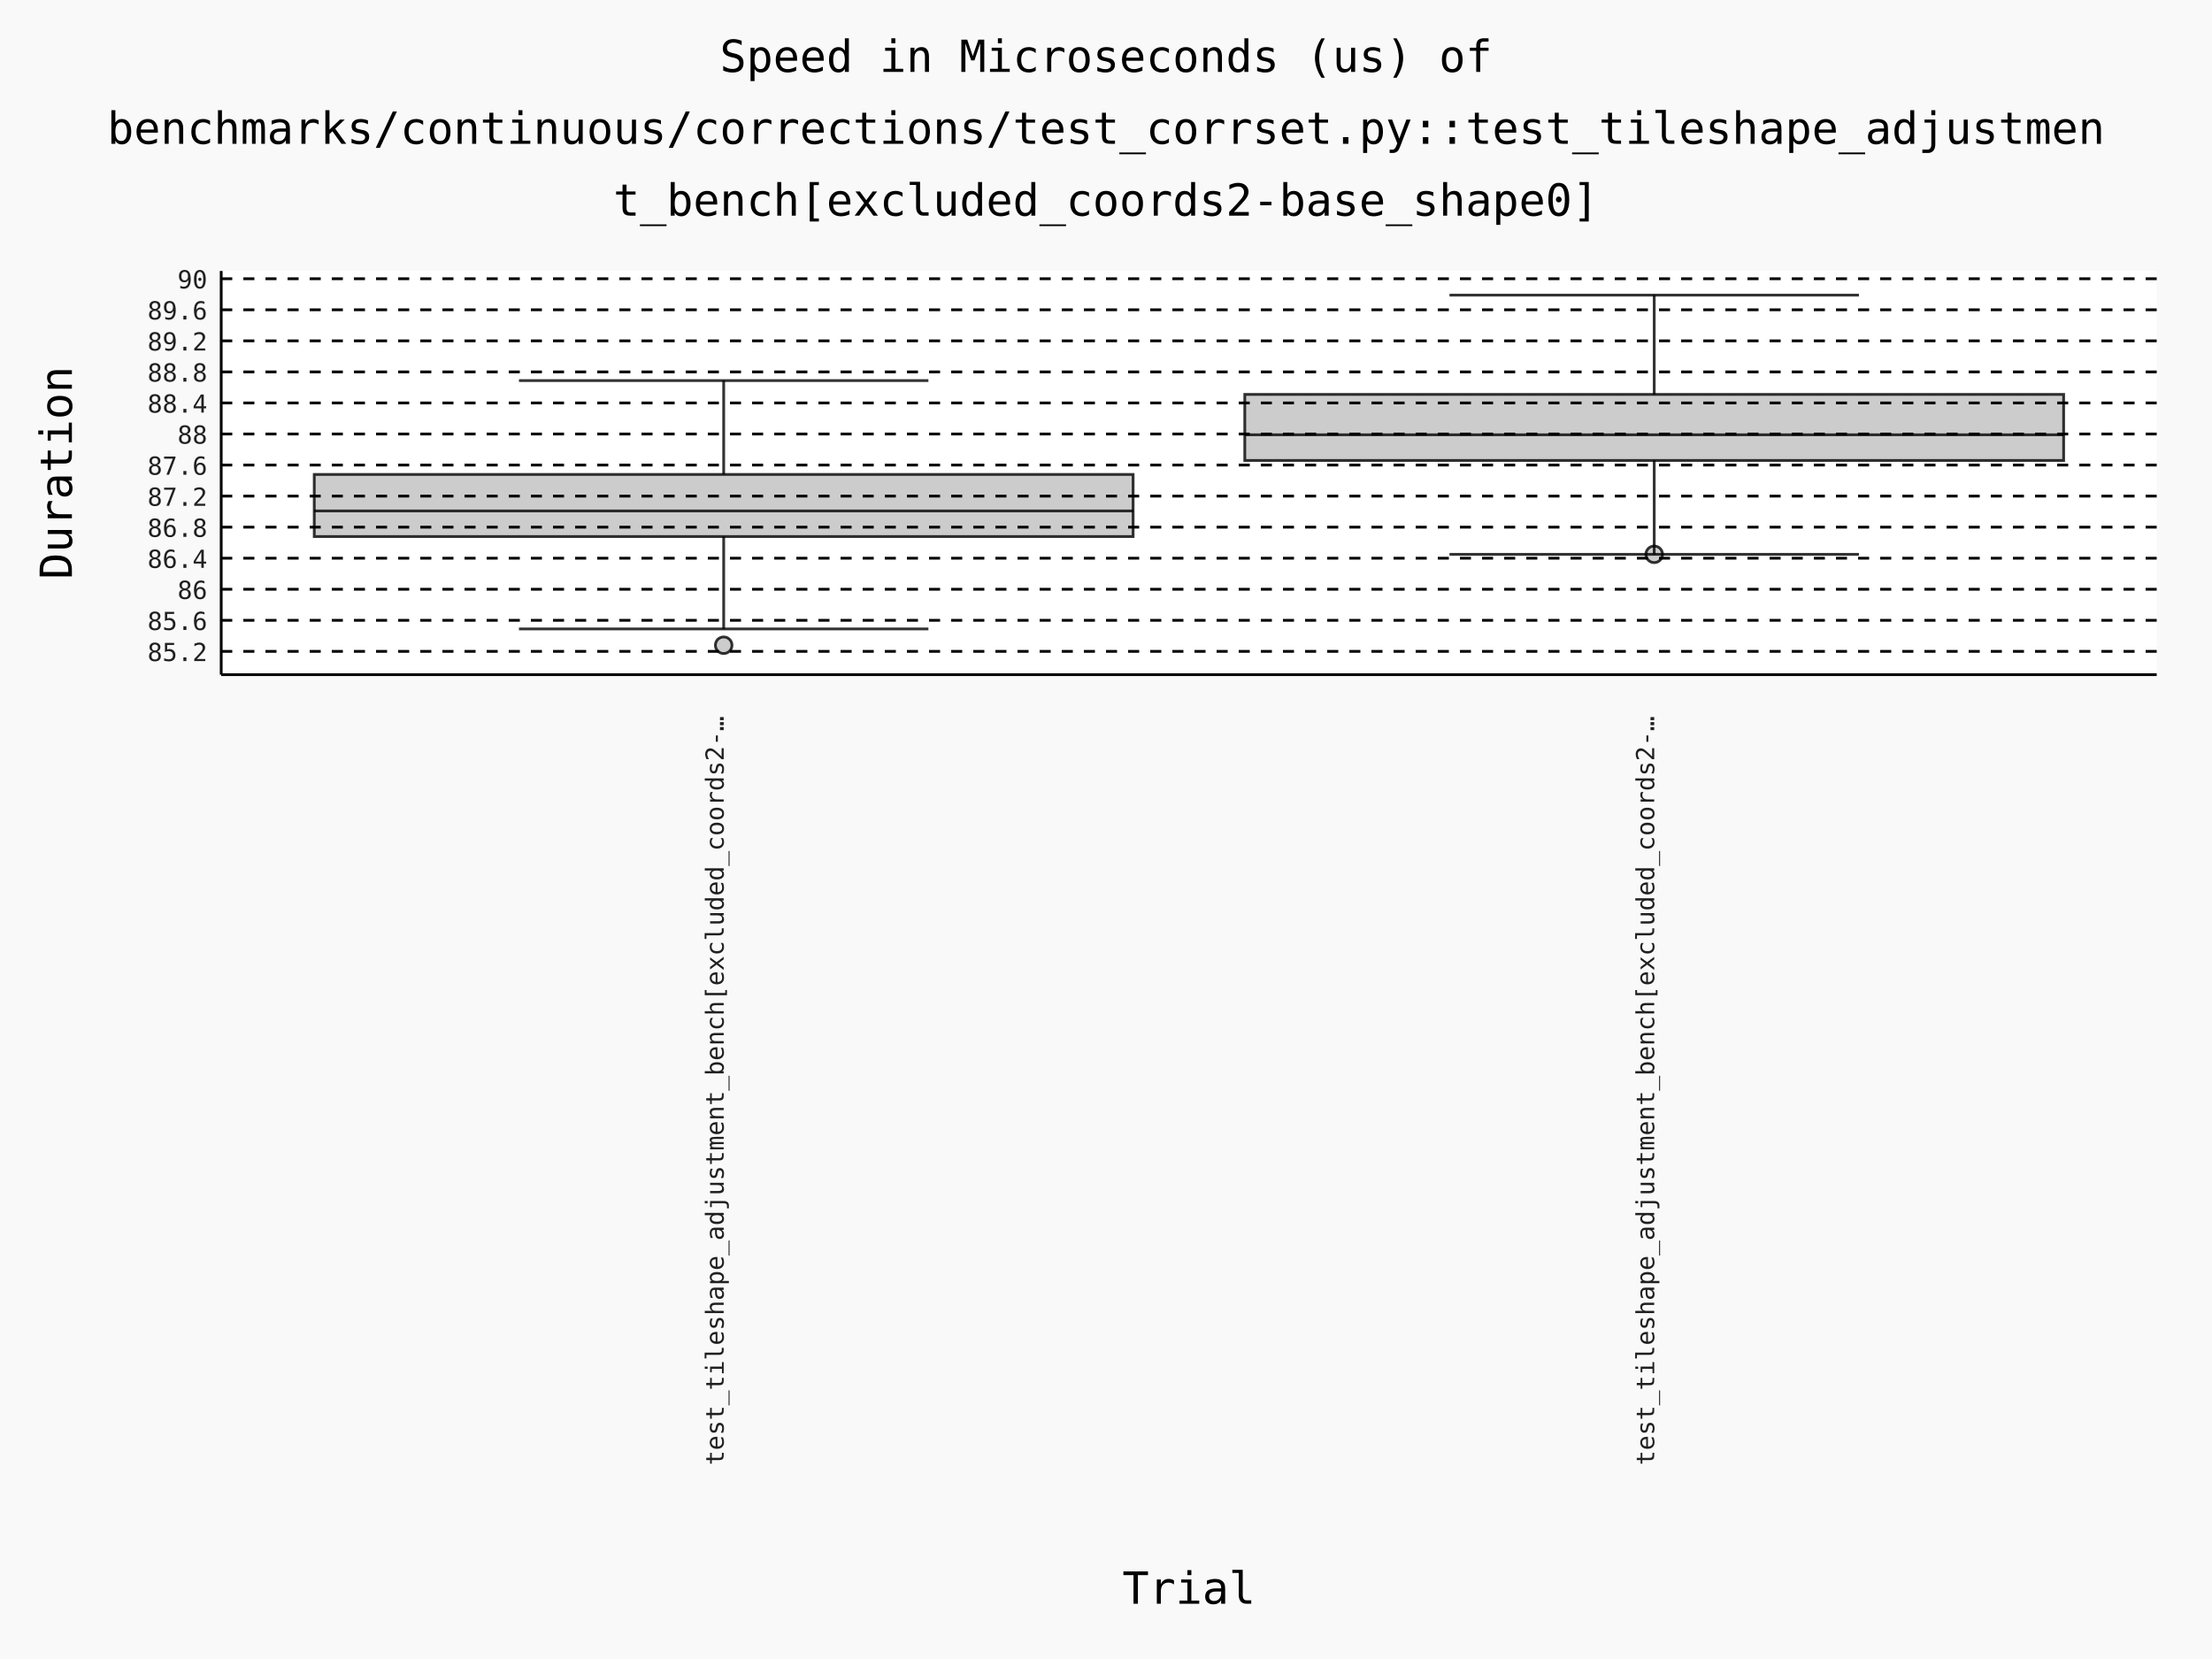
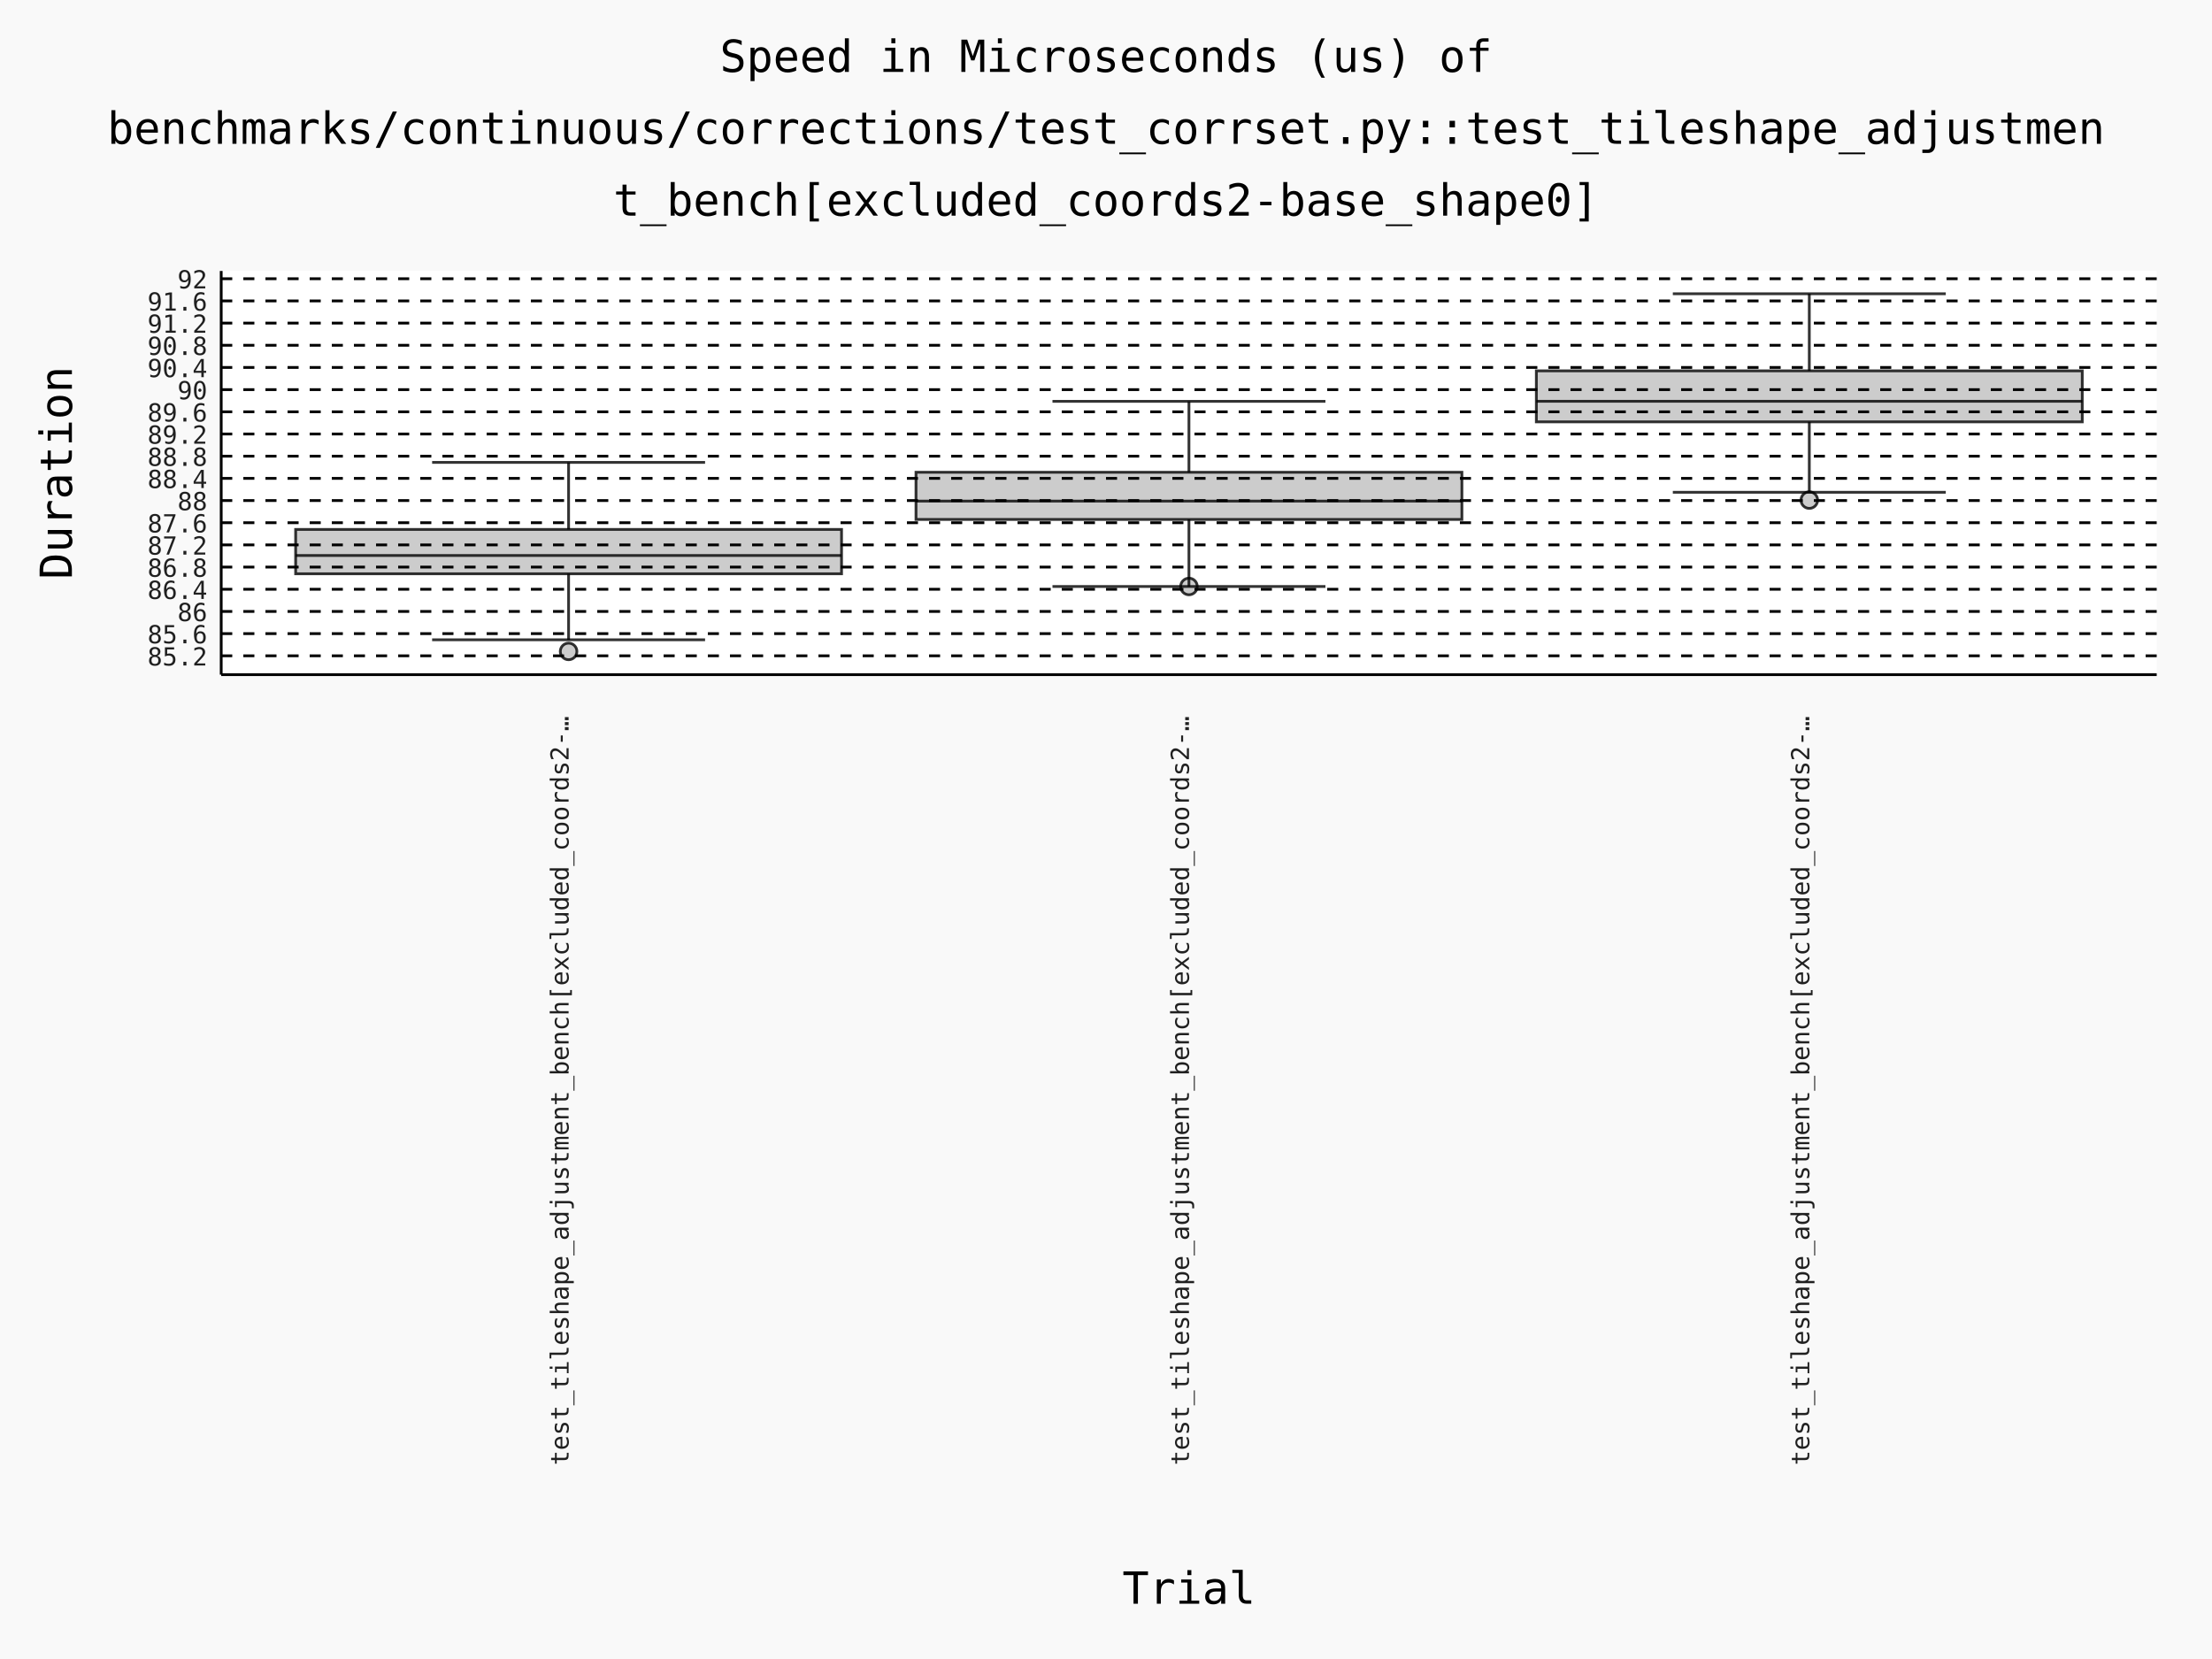
- <svg xmlns="http://www.w3.org/2000/svg" id="chart-37caa2e9-a22d-4162-82fa-eb96b8f3c941" class="pygal-chart" viewBox="0 0 800 600">
+ <svg xmlns="http://www.w3.org/2000/svg" id="chart-a27b7998-be37-4fcd-8d20-b6dab977759f" class="pygal-chart" viewBox="0 0 800 600">
  <defs>
-     <style type="text/css">#chart-37caa2e9-a22d-4162-82fa-eb96b8f3c941{-webkit-user-select:none;-webkit-font-smoothing:antialiased;font-family:Consolas,"Deja Vu Sans Mono","Bitstream Vera Sans Mono","Courier New",monospace}#chart-37caa2e9-a22d-4162-82fa-eb96b8f3c941 .title{font-family:Consolas,"Deja Vu Sans Mono","Bitstream Vera Sans Mono","Courier New",monospace;font-size:16px}#chart-37caa2e9-a22d-4162-82fa-eb96b8f3c941 .legends .legend text{font-family:Consolas,"Deja Vu Sans Mono","Bitstream Vera Sans Mono","Courier New",monospace;font-size:14px}#chart-37caa2e9-a22d-4162-82fa-eb96b8f3c941 .axis text{font-family:Consolas,"Deja Vu Sans Mono","Bitstream Vera Sans Mono","Courier New",monospace;font-size:10px}#chart-37caa2e9-a22d-4162-82fa-eb96b8f3c941 .axis text.major{font-family:Consolas,"Deja Vu Sans Mono","Bitstream Vera Sans Mono","Courier New",monospace;font-size:10px}#chart-37caa2e9-a22d-4162-82fa-eb96b8f3c941 .text-overlay text.value{font-family:Consolas,"Deja Vu Sans Mono","Bitstream Vera Sans Mono","Courier New",monospace;font-size:16px}#chart-37caa2e9-a22d-4162-82fa-eb96b8f3c941 .text-overlay text.label{font-family:Consolas,"Deja Vu Sans Mono","Bitstream Vera Sans Mono","Courier New",monospace;font-size:10px}#chart-37caa2e9-a22d-4162-82fa-eb96b8f3c941 .tooltip{font-family:Consolas,"Deja Vu Sans Mono","Bitstream Vera Sans Mono","Courier New",monospace;font-size:14px}#chart-37caa2e9-a22d-4162-82fa-eb96b8f3c941 text.no_data{font-family:Consolas,"Deja Vu Sans Mono","Bitstream Vera Sans Mono","Courier New",monospace;font-size:64px}
- #chart-37caa2e9-a22d-4162-82fa-eb96b8f3c941{background-color:rgba(249,249,249,1)}#chart-37caa2e9-a22d-4162-82fa-eb96b8f3c941 path,#chart-37caa2e9-a22d-4162-82fa-eb96b8f3c941 line,#chart-37caa2e9-a22d-4162-82fa-eb96b8f3c941 rect,#chart-37caa2e9-a22d-4162-82fa-eb96b8f3c941 circle{-webkit-transition:150ms;-moz-transition:150ms;transition:150ms}#chart-37caa2e9-a22d-4162-82fa-eb96b8f3c941 .graph &gt; .background{fill:rgba(249,249,249,1)}#chart-37caa2e9-a22d-4162-82fa-eb96b8f3c941 .plot &gt; .background{fill:rgba(255,255,255,1)}#chart-37caa2e9-a22d-4162-82fa-eb96b8f3c941 .graph{fill:rgba(0,0,0,.87)}#chart-37caa2e9-a22d-4162-82fa-eb96b8f3c941 text.no_data{fill:rgba(0,0,0,1)}#chart-37caa2e9-a22d-4162-82fa-eb96b8f3c941 .title{fill:rgba(0,0,0,1)}#chart-37caa2e9-a22d-4162-82fa-eb96b8f3c941 .legends .legend text{fill:rgba(0,0,0,.87)}#chart-37caa2e9-a22d-4162-82fa-eb96b8f3c941 .legends .legend:hover text{fill:rgba(0,0,0,1)}#chart-37caa2e9-a22d-4162-82fa-eb96b8f3c941 .axis .line{stroke:rgba(0,0,0,1)}#chart-37caa2e9-a22d-4162-82fa-eb96b8f3c941 .axis .guide.line{stroke:rgba(0,0,0,.54)}#chart-37caa2e9-a22d-4162-82fa-eb96b8f3c941 .axis .major.line{stroke:rgba(0,0,0,.87)}#chart-37caa2e9-a22d-4162-82fa-eb96b8f3c941 .axis text.major{fill:rgba(0,0,0,1)}#chart-37caa2e9-a22d-4162-82fa-eb96b8f3c941 .axis.y .guides:hover .guide.line,#chart-37caa2e9-a22d-4162-82fa-eb96b8f3c941 .line-graph .axis.x .guides:hover .guide.line,#chart-37caa2e9-a22d-4162-82fa-eb96b8f3c941 .stackedline-graph .axis.x .guides:hover .guide.line,#chart-37caa2e9-a22d-4162-82fa-eb96b8f3c941 .xy-graph .axis.x .guides:hover .guide.line{stroke:rgba(0,0,0,1)}#chart-37caa2e9-a22d-4162-82fa-eb96b8f3c941 .axis .guides:hover text{fill:rgba(0,0,0,1)}#chart-37caa2e9-a22d-4162-82fa-eb96b8f3c941 .reactive{fill-opacity:.7;stroke-opacity:.8;stroke-width:1}#chart-37caa2e9-a22d-4162-82fa-eb96b8f3c941 .ci{stroke:rgba(0,0,0,.87)}#chart-37caa2e9-a22d-4162-82fa-eb96b8f3c941 .reactive.active,#chart-37caa2e9-a22d-4162-82fa-eb96b8f3c941 .active .reactive{fill-opacity:.8;stroke-opacity:.9;stroke-width:4}#chart-37caa2e9-a22d-4162-82fa-eb96b8f3c941 .ci .reactive.active{stroke-width:1.5}#chart-37caa2e9-a22d-4162-82fa-eb96b8f3c941 .series text{fill:rgba(0,0,0,1)}#chart-37caa2e9-a22d-4162-82fa-eb96b8f3c941 .tooltip rect{fill:rgba(255,255,255,1);stroke:rgba(0,0,0,1);-webkit-transition:opacity 150ms;-moz-transition:opacity 150ms;transition:opacity 150ms}#chart-37caa2e9-a22d-4162-82fa-eb96b8f3c941 .tooltip .label{fill:rgba(0,0,0,.87)}#chart-37caa2e9-a22d-4162-82fa-eb96b8f3c941 .tooltip .label{fill:rgba(0,0,0,.87)}#chart-37caa2e9-a22d-4162-82fa-eb96b8f3c941 .tooltip .legend{font-size:.8em;fill:rgba(0,0,0,.54)}#chart-37caa2e9-a22d-4162-82fa-eb96b8f3c941 .tooltip .x_label{font-size:.6em;fill:rgba(0,0,0,1)}#chart-37caa2e9-a22d-4162-82fa-eb96b8f3c941 .tooltip .xlink{font-size:.5em;text-decoration:underline}#chart-37caa2e9-a22d-4162-82fa-eb96b8f3c941 .tooltip .value{font-size:1.5em}#chart-37caa2e9-a22d-4162-82fa-eb96b8f3c941 .bound{font-size:.5em}#chart-37caa2e9-a22d-4162-82fa-eb96b8f3c941 .max-value{font-size:.75em;fill:rgba(0,0,0,.54)}#chart-37caa2e9-a22d-4162-82fa-eb96b8f3c941 .map-element{fill:rgba(255,255,255,1);stroke:rgba(0,0,0,.54) !important}#chart-37caa2e9-a22d-4162-82fa-eb96b8f3c941 .map-element .reactive{fill-opacity:inherit;stroke-opacity:inherit}#chart-37caa2e9-a22d-4162-82fa-eb96b8f3c941 .color-0,#chart-37caa2e9-a22d-4162-82fa-eb96b8f3c941 .color-0 a:visited{stroke:#000000;fill:#000000}#chart-37caa2e9-a22d-4162-82fa-eb96b8f3c941 .color-1,#chart-37caa2e9-a22d-4162-82fa-eb96b8f3c941 .color-1 a:visited{stroke:#000000;fill:#000000}#chart-37caa2e9-a22d-4162-82fa-eb96b8f3c941 .text-overlay .color-0 text{fill:white}#chart-37caa2e9-a22d-4162-82fa-eb96b8f3c941 .text-overlay .color-1 text{fill:white}
- #chart-37caa2e9-a22d-4162-82fa-eb96b8f3c941 text.no_data{text-anchor:middle}#chart-37caa2e9-a22d-4162-82fa-eb96b8f3c941 .guide.line{fill:none}#chart-37caa2e9-a22d-4162-82fa-eb96b8f3c941 .centered{text-anchor:middle}#chart-37caa2e9-a22d-4162-82fa-eb96b8f3c941 .title{text-anchor:middle}#chart-37caa2e9-a22d-4162-82fa-eb96b8f3c941 .legends .legend text{fill-opacity:1}#chart-37caa2e9-a22d-4162-82fa-eb96b8f3c941 .axis.x text{text-anchor:middle}#chart-37caa2e9-a22d-4162-82fa-eb96b8f3c941 .axis.x:not(.web) text[transform]{text-anchor:start}#chart-37caa2e9-a22d-4162-82fa-eb96b8f3c941 .axis.x:not(.web) text[transform].backwards{text-anchor:end}#chart-37caa2e9-a22d-4162-82fa-eb96b8f3c941 .axis.y text{text-anchor:end}#chart-37caa2e9-a22d-4162-82fa-eb96b8f3c941 .axis.y text[transform].backwards{text-anchor:start}#chart-37caa2e9-a22d-4162-82fa-eb96b8f3c941 .axis.y2 text{text-anchor:start}#chart-37caa2e9-a22d-4162-82fa-eb96b8f3c941 .axis.y2 text[transform].backwards{text-anchor:end}#chart-37caa2e9-a22d-4162-82fa-eb96b8f3c941 .axis .guide.line{stroke-dasharray:4,4;stroke:black}#chart-37caa2e9-a22d-4162-82fa-eb96b8f3c941 .axis .major.guide.line{stroke-dasharray:6,6;stroke:black}#chart-37caa2e9-a22d-4162-82fa-eb96b8f3c941 .horizontal .axis.y .guide.line,#chart-37caa2e9-a22d-4162-82fa-eb96b8f3c941 .horizontal .axis.y2 .guide.line,#chart-37caa2e9-a22d-4162-82fa-eb96b8f3c941 .vertical .axis.x .guide.line{opacity:0}#chart-37caa2e9-a22d-4162-82fa-eb96b8f3c941 .horizontal .axis.always_show .guide.line,#chart-37caa2e9-a22d-4162-82fa-eb96b8f3c941 .vertical .axis.always_show .guide.line{opacity:1 !important}#chart-37caa2e9-a22d-4162-82fa-eb96b8f3c941 .axis.y .guides:hover .guide.line,#chart-37caa2e9-a22d-4162-82fa-eb96b8f3c941 .axis.y2 .guides:hover .guide.line,#chart-37caa2e9-a22d-4162-82fa-eb96b8f3c941 .axis.x .guides:hover .guide.line{opacity:1}#chart-37caa2e9-a22d-4162-82fa-eb96b8f3c941 .axis .guides:hover text{opacity:1}#chart-37caa2e9-a22d-4162-82fa-eb96b8f3c941 .nofill{fill:none}#chart-37caa2e9-a22d-4162-82fa-eb96b8f3c941 .subtle-fill{fill-opacity:.2}#chart-37caa2e9-a22d-4162-82fa-eb96b8f3c941 .dot{stroke-width:1px;fill-opacity:1;stroke-opacity:1}#chart-37caa2e9-a22d-4162-82fa-eb96b8f3c941 .dot.active{stroke-width:5px}#chart-37caa2e9-a22d-4162-82fa-eb96b8f3c941 .dot.negative{fill:transparent}#chart-37caa2e9-a22d-4162-82fa-eb96b8f3c941 text,#chart-37caa2e9-a22d-4162-82fa-eb96b8f3c941 tspan{stroke:none !important}#chart-37caa2e9-a22d-4162-82fa-eb96b8f3c941 .series text.active{opacity:1}#chart-37caa2e9-a22d-4162-82fa-eb96b8f3c941 .tooltip rect{fill-opacity:.95;stroke-width:.5}#chart-37caa2e9-a22d-4162-82fa-eb96b8f3c941 .tooltip text{fill-opacity:1}#chart-37caa2e9-a22d-4162-82fa-eb96b8f3c941 .showable{visibility:hidden}#chart-37caa2e9-a22d-4162-82fa-eb96b8f3c941 .showable.shown{visibility:visible}#chart-37caa2e9-a22d-4162-82fa-eb96b8f3c941 .gauge-background{fill:rgba(229,229,229,1);stroke:none}#chart-37caa2e9-a22d-4162-82fa-eb96b8f3c941 .bg-lines{stroke:rgba(249,249,249,1);stroke-width:2px}
+     <style type="text/css">#chart-a27b7998-be37-4fcd-8d20-b6dab977759f{-webkit-user-select:none;-webkit-font-smoothing:antialiased;font-family:Consolas,"Deja Vu Sans Mono","Bitstream Vera Sans Mono","Courier New",monospace}#chart-a27b7998-be37-4fcd-8d20-b6dab977759f .title{font-family:Consolas,"Deja Vu Sans Mono","Bitstream Vera Sans Mono","Courier New",monospace;font-size:16px}#chart-a27b7998-be37-4fcd-8d20-b6dab977759f .legends .legend text{font-family:Consolas,"Deja Vu Sans Mono","Bitstream Vera Sans Mono","Courier New",monospace;font-size:14px}#chart-a27b7998-be37-4fcd-8d20-b6dab977759f .axis text{font-family:Consolas,"Deja Vu Sans Mono","Bitstream Vera Sans Mono","Courier New",monospace;font-size:10px}#chart-a27b7998-be37-4fcd-8d20-b6dab977759f .axis text.major{font-family:Consolas,"Deja Vu Sans Mono","Bitstream Vera Sans Mono","Courier New",monospace;font-size:10px}#chart-a27b7998-be37-4fcd-8d20-b6dab977759f .text-overlay text.value{font-family:Consolas,"Deja Vu Sans Mono","Bitstream Vera Sans Mono","Courier New",monospace;font-size:16px}#chart-a27b7998-be37-4fcd-8d20-b6dab977759f .text-overlay text.label{font-family:Consolas,"Deja Vu Sans Mono","Bitstream Vera Sans Mono","Courier New",monospace;font-size:10px}#chart-a27b7998-be37-4fcd-8d20-b6dab977759f .tooltip{font-family:Consolas,"Deja Vu Sans Mono","Bitstream Vera Sans Mono","Courier New",monospace;font-size:14px}#chart-a27b7998-be37-4fcd-8d20-b6dab977759f text.no_data{font-family:Consolas,"Deja Vu Sans Mono","Bitstream Vera Sans Mono","Courier New",monospace;font-size:64px}
+ #chart-a27b7998-be37-4fcd-8d20-b6dab977759f{background-color:rgba(249,249,249,1)}#chart-a27b7998-be37-4fcd-8d20-b6dab977759f path,#chart-a27b7998-be37-4fcd-8d20-b6dab977759f line,#chart-a27b7998-be37-4fcd-8d20-b6dab977759f rect,#chart-a27b7998-be37-4fcd-8d20-b6dab977759f circle{-webkit-transition:150ms;-moz-transition:150ms;transition:150ms}#chart-a27b7998-be37-4fcd-8d20-b6dab977759f .graph &gt; .background{fill:rgba(249,249,249,1)}#chart-a27b7998-be37-4fcd-8d20-b6dab977759f .plot &gt; .background{fill:rgba(255,255,255,1)}#chart-a27b7998-be37-4fcd-8d20-b6dab977759f .graph{fill:rgba(0,0,0,.87)}#chart-a27b7998-be37-4fcd-8d20-b6dab977759f text.no_data{fill:rgba(0,0,0,1)}#chart-a27b7998-be37-4fcd-8d20-b6dab977759f .title{fill:rgba(0,0,0,1)}#chart-a27b7998-be37-4fcd-8d20-b6dab977759f .legends .legend text{fill:rgba(0,0,0,.87)}#chart-a27b7998-be37-4fcd-8d20-b6dab977759f .legends .legend:hover text{fill:rgba(0,0,0,1)}#chart-a27b7998-be37-4fcd-8d20-b6dab977759f .axis .line{stroke:rgba(0,0,0,1)}#chart-a27b7998-be37-4fcd-8d20-b6dab977759f .axis .guide.line{stroke:rgba(0,0,0,.54)}#chart-a27b7998-be37-4fcd-8d20-b6dab977759f .axis .major.line{stroke:rgba(0,0,0,.87)}#chart-a27b7998-be37-4fcd-8d20-b6dab977759f .axis text.major{fill:rgba(0,0,0,1)}#chart-a27b7998-be37-4fcd-8d20-b6dab977759f .axis.y .guides:hover .guide.line,#chart-a27b7998-be37-4fcd-8d20-b6dab977759f .line-graph .axis.x .guides:hover .guide.line,#chart-a27b7998-be37-4fcd-8d20-b6dab977759f .stackedline-graph .axis.x .guides:hover .guide.line,#chart-a27b7998-be37-4fcd-8d20-b6dab977759f .xy-graph .axis.x .guides:hover .guide.line{stroke:rgba(0,0,0,1)}#chart-a27b7998-be37-4fcd-8d20-b6dab977759f .axis .guides:hover text{fill:rgba(0,0,0,1)}#chart-a27b7998-be37-4fcd-8d20-b6dab977759f .reactive{fill-opacity:.7;stroke-opacity:.8;stroke-width:1}#chart-a27b7998-be37-4fcd-8d20-b6dab977759f .ci{stroke:rgba(0,0,0,.87)}#chart-a27b7998-be37-4fcd-8d20-b6dab977759f .reactive.active,#chart-a27b7998-be37-4fcd-8d20-b6dab977759f .active .reactive{fill-opacity:.8;stroke-opacity:.9;stroke-width:4}#chart-a27b7998-be37-4fcd-8d20-b6dab977759f .ci .reactive.active{stroke-width:1.5}#chart-a27b7998-be37-4fcd-8d20-b6dab977759f .series text{fill:rgba(0,0,0,1)}#chart-a27b7998-be37-4fcd-8d20-b6dab977759f .tooltip rect{fill:rgba(255,255,255,1);stroke:rgba(0,0,0,1);-webkit-transition:opacity 150ms;-moz-transition:opacity 150ms;transition:opacity 150ms}#chart-a27b7998-be37-4fcd-8d20-b6dab977759f .tooltip .label{fill:rgba(0,0,0,.87)}#chart-a27b7998-be37-4fcd-8d20-b6dab977759f .tooltip .label{fill:rgba(0,0,0,.87)}#chart-a27b7998-be37-4fcd-8d20-b6dab977759f .tooltip .legend{font-size:.8em;fill:rgba(0,0,0,.54)}#chart-a27b7998-be37-4fcd-8d20-b6dab977759f .tooltip .x_label{font-size:.6em;fill:rgba(0,0,0,1)}#chart-a27b7998-be37-4fcd-8d20-b6dab977759f .tooltip .xlink{font-size:.5em;text-decoration:underline}#chart-a27b7998-be37-4fcd-8d20-b6dab977759f .tooltip .value{font-size:1.5em}#chart-a27b7998-be37-4fcd-8d20-b6dab977759f .bound{font-size:.5em}#chart-a27b7998-be37-4fcd-8d20-b6dab977759f .max-value{font-size:.75em;fill:rgba(0,0,0,.54)}#chart-a27b7998-be37-4fcd-8d20-b6dab977759f .map-element{fill:rgba(255,255,255,1);stroke:rgba(0,0,0,.54) !important}#chart-a27b7998-be37-4fcd-8d20-b6dab977759f .map-element .reactive{fill-opacity:inherit;stroke-opacity:inherit}#chart-a27b7998-be37-4fcd-8d20-b6dab977759f .color-0,#chart-a27b7998-be37-4fcd-8d20-b6dab977759f .color-0 a:visited{stroke:#000000;fill:#000000}#chart-a27b7998-be37-4fcd-8d20-b6dab977759f .color-1,#chart-a27b7998-be37-4fcd-8d20-b6dab977759f .color-1 a:visited{stroke:#000000;fill:#000000}#chart-a27b7998-be37-4fcd-8d20-b6dab977759f .color-2,#chart-a27b7998-be37-4fcd-8d20-b6dab977759f .color-2 a:visited{stroke:#000000;fill:#000000}#chart-a27b7998-be37-4fcd-8d20-b6dab977759f .text-overlay .color-0 text{fill:white}#chart-a27b7998-be37-4fcd-8d20-b6dab977759f .text-overlay .color-1 text{fill:white}#chart-a27b7998-be37-4fcd-8d20-b6dab977759f .text-overlay .color-2 text{fill:white}
+ #chart-a27b7998-be37-4fcd-8d20-b6dab977759f text.no_data{text-anchor:middle}#chart-a27b7998-be37-4fcd-8d20-b6dab977759f .guide.line{fill:none}#chart-a27b7998-be37-4fcd-8d20-b6dab977759f .centered{text-anchor:middle}#chart-a27b7998-be37-4fcd-8d20-b6dab977759f .title{text-anchor:middle}#chart-a27b7998-be37-4fcd-8d20-b6dab977759f .legends .legend text{fill-opacity:1}#chart-a27b7998-be37-4fcd-8d20-b6dab977759f .axis.x text{text-anchor:middle}#chart-a27b7998-be37-4fcd-8d20-b6dab977759f .axis.x:not(.web) text[transform]{text-anchor:start}#chart-a27b7998-be37-4fcd-8d20-b6dab977759f .axis.x:not(.web) text[transform].backwards{text-anchor:end}#chart-a27b7998-be37-4fcd-8d20-b6dab977759f .axis.y text{text-anchor:end}#chart-a27b7998-be37-4fcd-8d20-b6dab977759f .axis.y text[transform].backwards{text-anchor:start}#chart-a27b7998-be37-4fcd-8d20-b6dab977759f .axis.y2 text{text-anchor:start}#chart-a27b7998-be37-4fcd-8d20-b6dab977759f .axis.y2 text[transform].backwards{text-anchor:end}#chart-a27b7998-be37-4fcd-8d20-b6dab977759f .axis .guide.line{stroke-dasharray:4,4;stroke:black}#chart-a27b7998-be37-4fcd-8d20-b6dab977759f .axis .major.guide.line{stroke-dasharray:6,6;stroke:black}#chart-a27b7998-be37-4fcd-8d20-b6dab977759f .horizontal .axis.y .guide.line,#chart-a27b7998-be37-4fcd-8d20-b6dab977759f .horizontal .axis.y2 .guide.line,#chart-a27b7998-be37-4fcd-8d20-b6dab977759f .vertical .axis.x .guide.line{opacity:0}#chart-a27b7998-be37-4fcd-8d20-b6dab977759f .horizontal .axis.always_show .guide.line,#chart-a27b7998-be37-4fcd-8d20-b6dab977759f .vertical .axis.always_show .guide.line{opacity:1 !important}#chart-a27b7998-be37-4fcd-8d20-b6dab977759f .axis.y .guides:hover .guide.line,#chart-a27b7998-be37-4fcd-8d20-b6dab977759f .axis.y2 .guides:hover .guide.line,#chart-a27b7998-be37-4fcd-8d20-b6dab977759f .axis.x .guides:hover .guide.line{opacity:1}#chart-a27b7998-be37-4fcd-8d20-b6dab977759f .axis .guides:hover text{opacity:1}#chart-a27b7998-be37-4fcd-8d20-b6dab977759f .nofill{fill:none}#chart-a27b7998-be37-4fcd-8d20-b6dab977759f .subtle-fill{fill-opacity:.2}#chart-a27b7998-be37-4fcd-8d20-b6dab977759f .dot{stroke-width:1px;fill-opacity:1;stroke-opacity:1}#chart-a27b7998-be37-4fcd-8d20-b6dab977759f .dot.active{stroke-width:5px}#chart-a27b7998-be37-4fcd-8d20-b6dab977759f .dot.negative{fill:transparent}#chart-a27b7998-be37-4fcd-8d20-b6dab977759f text,#chart-a27b7998-be37-4fcd-8d20-b6dab977759f tspan{stroke:none !important}#chart-a27b7998-be37-4fcd-8d20-b6dab977759f .series text.active{opacity:1}#chart-a27b7998-be37-4fcd-8d20-b6dab977759f .tooltip rect{fill-opacity:.95;stroke-width:.5}#chart-a27b7998-be37-4fcd-8d20-b6dab977759f .tooltip text{fill-opacity:1}#chart-a27b7998-be37-4fcd-8d20-b6dab977759f .showable{visibility:hidden}#chart-a27b7998-be37-4fcd-8d20-b6dab977759f .showable.shown{visibility:visible}#chart-a27b7998-be37-4fcd-8d20-b6dab977759f .gauge-background{fill:rgba(229,229,229,1);stroke:none}#chart-a27b7998-be37-4fcd-8d20-b6dab977759f .bg-lines{stroke:rgba(249,249,249,1);stroke-width:2px}
.tooltip .value{font-size:1em !important}.axis text{font-size:9px !important}</style>
  </defs>
  <g class="graph custombox-graph vertical">
    <rect x="0" y="0" width="800" height="600" class="background" />
    <g transform="translate(80, 98)" class="plot">
      <rect x="0" y="0" width="700.0" height="146.0" class="background" />
      <g class="axis y always_show">
        <path d="M0 146 h700" class="line" />
        <g class="guides">
-           <path d="M0 137.577 h700" class="guide line" />
-           <text x="-5" y="141.077" class="">85.2</text>
+           <path d="M0 139.181 h700" class="guide line" />
+           <text x="-5" y="142.681" class="">85.2</text>
        </g>
        <g class="guides">
-           <path d="M0 126.346 h700" class="guide line" />
-           <text x="-5" y="129.846" class="">85.6</text>
+           <path d="M0 131.159 h700" class="guide line" />
+           <text x="-5" y="134.659" class="">85.6</text>
+         </g>
+         <g class="guides">
+           <path d="M0 123.137 h700" class="guide line" />
+           <text x="-5" y="126.637" class="">86</text>
        </g>
        <g class="guides">
          <path d="M0 115.115 h700" class="guide line" />
-           <text x="-5" y="118.615" class="">86</text>
+           <text x="-5" y="118.615" class="">86.4</text>
        </g>
        <g class="guides">
-           <path d="M0 103.885 h700" class="guide line" />
-           <text x="-5" y="107.385" class="">86.4</text>
+           <path d="M0 107.093 h700" class="guide line" />
+           <text x="-5" y="110.593" class="">86.8</text>
        </g>
        <g class="guides">
-           <path d="M0 92.654 h700" class="guide line" />
-           <text x="-5" y="96.154" class="">86.8</text>
+           <path d="M0 99.071 h700" class="guide line" />
+           <text x="-5" y="102.571" class="">87.2</text>
        </g>
        <g class="guides">
-           <path d="M0 81.423 h700" class="guide line" />
-           <text x="-5" y="84.923" class="">87.2</text>
+           <path d="M0 91.049 h700" class="guide line" />
+           <text x="-5" y="94.549" class="">87.6</text>
        </g>
        <g class="guides">
-           <path d="M0 70.192 h700" class="guide line" />
-           <text x="-5" y="73.692" class="">87.6</text>
+           <path d="M0 83.027 h700" class="guide line" />
+           <text x="-5" y="86.527" class="">88</text>
+         </g>
+         <g class="guides">
+           <path d="M0 75.005 h700" class="guide line" />
+           <text x="-5" y="78.505" class="">88.4</text>
+         </g>
+         <g class="guides">
+           <path d="M0 66.984 h700" class="guide line" />
+           <text x="-5" y="70.484" class="">88.8</text>
        </g>
        <g class="guides">
          <path d="M0 58.962 h700" class="guide line" />
-           <text x="-5" y="62.462" class="">88</text>
+           <text x="-5" y="62.462" class="">89.2</text>
        </g>
        <g class="guides">
-           <path d="M0 47.731 h700" class="guide line" />
-           <text x="-5" y="51.231" class="">88.4</text>
+           <path d="M0 50.94 h700" class="guide line" />
+           <text x="-5" y="54.44" class="">89.6</text>
        </g>
        <g class="guides">
-           <path d="M0 36.5 h700" class="guide line" />
-           <text x="-5" y="40.0" class="">88.8</text>
+           <path d="M0 42.918 h700" class="guide line" />
+           <text x="-5" y="46.418" class="">90</text>
        </g>
        <g class="guides">
-           <path d="M0 25.269 h700" class="guide line" />
-           <text x="-5" y="28.769" class="">89.2</text>
+           <path d="M0 34.896 h700" class="guide line" />
+           <text x="-5" y="38.396" class="">90.4</text>
        </g>
        <g class="guides">
-           <path d="M0 14.038 h700" class="guide line" />
-           <text x="-5" y="17.538" class="">89.6</text>
+           <path d="M0 26.874 h700" class="guide line" />
+           <text x="-5" y="30.374" class="">90.8</text>
+         </g>
+         <g class="guides">
+           <path d="M0 18.852 h700" class="guide line" />
+           <text x="-5" y="22.352" class="">91.2</text>
+         </g>
+         <g class="guides">
+           <path d="M0 10.83 h700" class="guide line" />
+           <text x="-5" y="14.33" class="">91.6</text>
        </g>
        <g class="guides">
          <path d="M0 2.808 h700" class="guide line" />
-           <text x="-5" y="6.308" class="">90</text>
+           <text x="-5" y="6.308" class="">92</text>
        </g>
      </g>
      <g class="axis x">
        <path d="M0 0 v146" class="line" />
        <g class="guides">
-           <path d="M181.731 0 v146" class="guide line" />
-           <text x="181.731" y="161.0" class="backwards" transform="rotate(270 181.7308 161)">test_tileshape_adjustment_bench[excluded_coords2-…</text>
+           <path d="M125.641 0 v146" class="guide line" />
+           <text x="125.641" y="161.0" class="backwards" transform="rotate(270 125.641 161)">test_tileshape_adjustment_bench[excluded_coords2-…</text>
        </g>
        <g class="guides">
-           <path d="M518.269 0 v146" class="guide line" />
-           <text x="518.269" y="161.0" class="backwards" transform="rotate(270 518.2692 161)">test_tileshape_adjustment_bench[excluded_coords2-…</text>
+           <path d="M350 0 v146" class="guide line" />
+           <text x="350.0" y="161.0" class="backwards" transform="rotate(270 350 161)">test_tileshape_adjustment_bench[excluded_coords2-…</text>
+         </g>
+         <g class="guides">
+           <path d="M574.359 0 v146" class="guide line" />
+           <text x="574.359" y="161.0" class="backwards" transform="rotate(270 574.359 161)">test_tileshape_adjustment_bench[excluded_coords2-…</text>
        </g>
      </g>
      <g class="series serie-0 color-0">
        <g class="boxes">
          <g class="box">
-             <path stroke-width="3" d="M107.692 129.463 L255.769 129.463" class="reactive tooltip-trigger" />
-             <path stroke-width="3" d="M33.654 86.786 L329.808 86.786" class="reactive tooltip-trigger" />
-             <path stroke-width="3" d="M107.692 39.645 L255.769 39.645" class="reactive tooltip-trigger" />
-             <path stroke-width="2" d="M181.731 129.463 L181.731 96.051" class="reactive tooltip-trigger" />
-             <path stroke-width="2" d="M181.731 39.645 L181.731 73.59" class="reactive tooltip-trigger" />
-             <rect x="33.654" y="73.59" height="22.462" width="296.154" class="subtle-fill reactive tooltip-trigger" />
-             <circle cx="181.731" cy="135.359" r="3" class="subtle-fill reactive tooltip-trigger" />
-             <circle cx="181.731" cy="-1293.757" r="3" class="subtle-fill reactive tooltip-trigger" />
+             <path stroke-width="3" d="M76.282 133.385 L175 133.385" class="reactive tooltip-trigger" />
+             <path stroke-width="3" d="M26.923 102.902 L224.359 102.902" class="reactive tooltip-trigger" />
+             <path stroke-width="3" d="M76.282 69.23 L175 69.23" class="reactive tooltip-trigger" />
+             <path stroke-width="2" d="M125.641 133.385 L125.641 109.52" class="reactive tooltip-trigger" />
+             <path stroke-width="2" d="M125.641 69.23 L125.641 93.476" class="reactive tooltip-trigger" />
+             <rect x="26.923" y="93.476" height="16.044" width="197.436" class="subtle-fill reactive tooltip-trigger" />
+             <circle cx="125.641" cy="137.597" r="3" class="subtle-fill reactive tooltip-trigger" />
+             <circle cx="125.641" cy="-883.2" r="3" class="subtle-fill reactive tooltip-trigger" />
          </g>
        </g>
      </g>
      <g class="series serie-1 color-1">
        <g class="boxes">
          <g class="box">
-             <path stroke-width="3" d="M444.231 102.481 L592.308 102.481" class="reactive tooltip-trigger" />
-             <path stroke-width="3" d="M370.192 59.242 L666.346 59.242" class="reactive tooltip-trigger" />
-             <path stroke-width="3" d="M444.231 8.732 L592.308 8.732" class="reactive tooltip-trigger" />
-             <path stroke-width="2" d="M518.269 102.481 L518.269 68.536" class="reactive tooltip-trigger" />
-             <path stroke-width="2" d="M518.269 8.732 L518.269 44.642" class="reactive tooltip-trigger" />
-             <rect x="370.192" y="44.642" height="23.893" width="296.154" class="subtle-fill reactive tooltip-trigger" />
-             <circle cx="518.269" cy="102.481" r="3" class="subtle-fill reactive tooltip-trigger" />
-             <circle cx="518.269" cy="-1621.105" r="3" class="subtle-fill reactive tooltip-trigger" />
+             <path stroke-width="3" d="M300.641 114.113 L399.359 114.113" class="reactive tooltip-trigger" />
+             <path stroke-width="3" d="M251.282 83.228 L448.718 83.228" class="reactive tooltip-trigger" />
+             <path stroke-width="3" d="M300.641 47.149 L399.359 47.149" class="reactive tooltip-trigger" />
+             <path stroke-width="2" d="M350 114.113 L350 89.866" class="reactive tooltip-trigger" />
+             <path stroke-width="2" d="M350 47.149 L350 72.799" class="reactive tooltip-trigger" />
+             <rect x="251.282" y="72.799" height="17.067" width="197.436" class="subtle-fill reactive tooltip-trigger" />
+             <circle cx="350.0" cy="114.113" r="3" class="subtle-fill reactive tooltip-trigger" />
+             <circle cx="350.0" cy="-1117.02" r="3" class="subtle-fill reactive tooltip-trigger" />
+           </g>
+         </g>
+       </g>
+       <g class="series serie-2 color-2">
+         <g class="boxes">
+           <g class="box">
+             <path stroke-width="3" d="M525 80.039 L623.718 80.039" class="reactive tooltip-trigger" />
+             <path stroke-width="3" d="M475.641 47.129 L673.077 47.129" class="reactive tooltip-trigger" />
+             <path stroke-width="3" d="M525 8.243 L623.718 8.243" class="reactive tooltip-trigger" />
+             <path stroke-width="2" d="M574.359 80.039 L574.359 54.57" class="reactive tooltip-trigger" />
+             <path stroke-width="2" d="M574.359 8.243 L574.359 36.119" class="reactive tooltip-trigger" />
+             <rect x="475.641" y="36.119" height="18.451" width="197.436" class="subtle-fill reactive tooltip-trigger" />
+             <circle cx="574.359" cy="82.867" r="3" class="subtle-fill reactive tooltip-trigger" />
+             <circle cx="574.359" cy="-552.694" r="3" class="subtle-fill reactive tooltip-trigger" />
          </g>
        </g>
      </g>
    </g>
    <g class="titles">
      <text x="400.0" y="26" class="title plot_title">Speed in Microseconds (us) of</text>
      <text x="400.0" y="52" class="title plot_title">benchmarks/continuous/corrections/test_corrset.py::test_tileshape_adjustmen</text>
      <text x="400.0" y="78" class="title plot_title">t_bench[excluded_coords2-base_shape0]</text>
      <text x="430.0" y="580.0" class="title">Trial</text>
      <text x="0" y="197.0" class="title" transform="rotate(-90 0 171)">Duration</text>
    </g>
    <g transform="translate(80, 98)" class="plot overlay">
      <g class="series serie-0 color-0" />
      <g class="series serie-1 color-1" />
+       <g class="series serie-2 color-2" />
    </g>
    <g transform="translate(80, 98)" class="plot text-overlay">
      <g class="series serie-0 color-0" />
      <g class="series serie-1 color-1" />
+       <g class="series serie-2 color-2" />
    </g>
    <g transform="translate(80, 98)" class="plot tooltip-overlay">
      <g transform="translate(0 0)" style="opacity: 0" class="tooltip">
        <rect rx="0" ry="0" width="0" height="0" class="tooltip-box" />
        <g class="text" />
      </g>
    </g>
  </g>
</svg>
